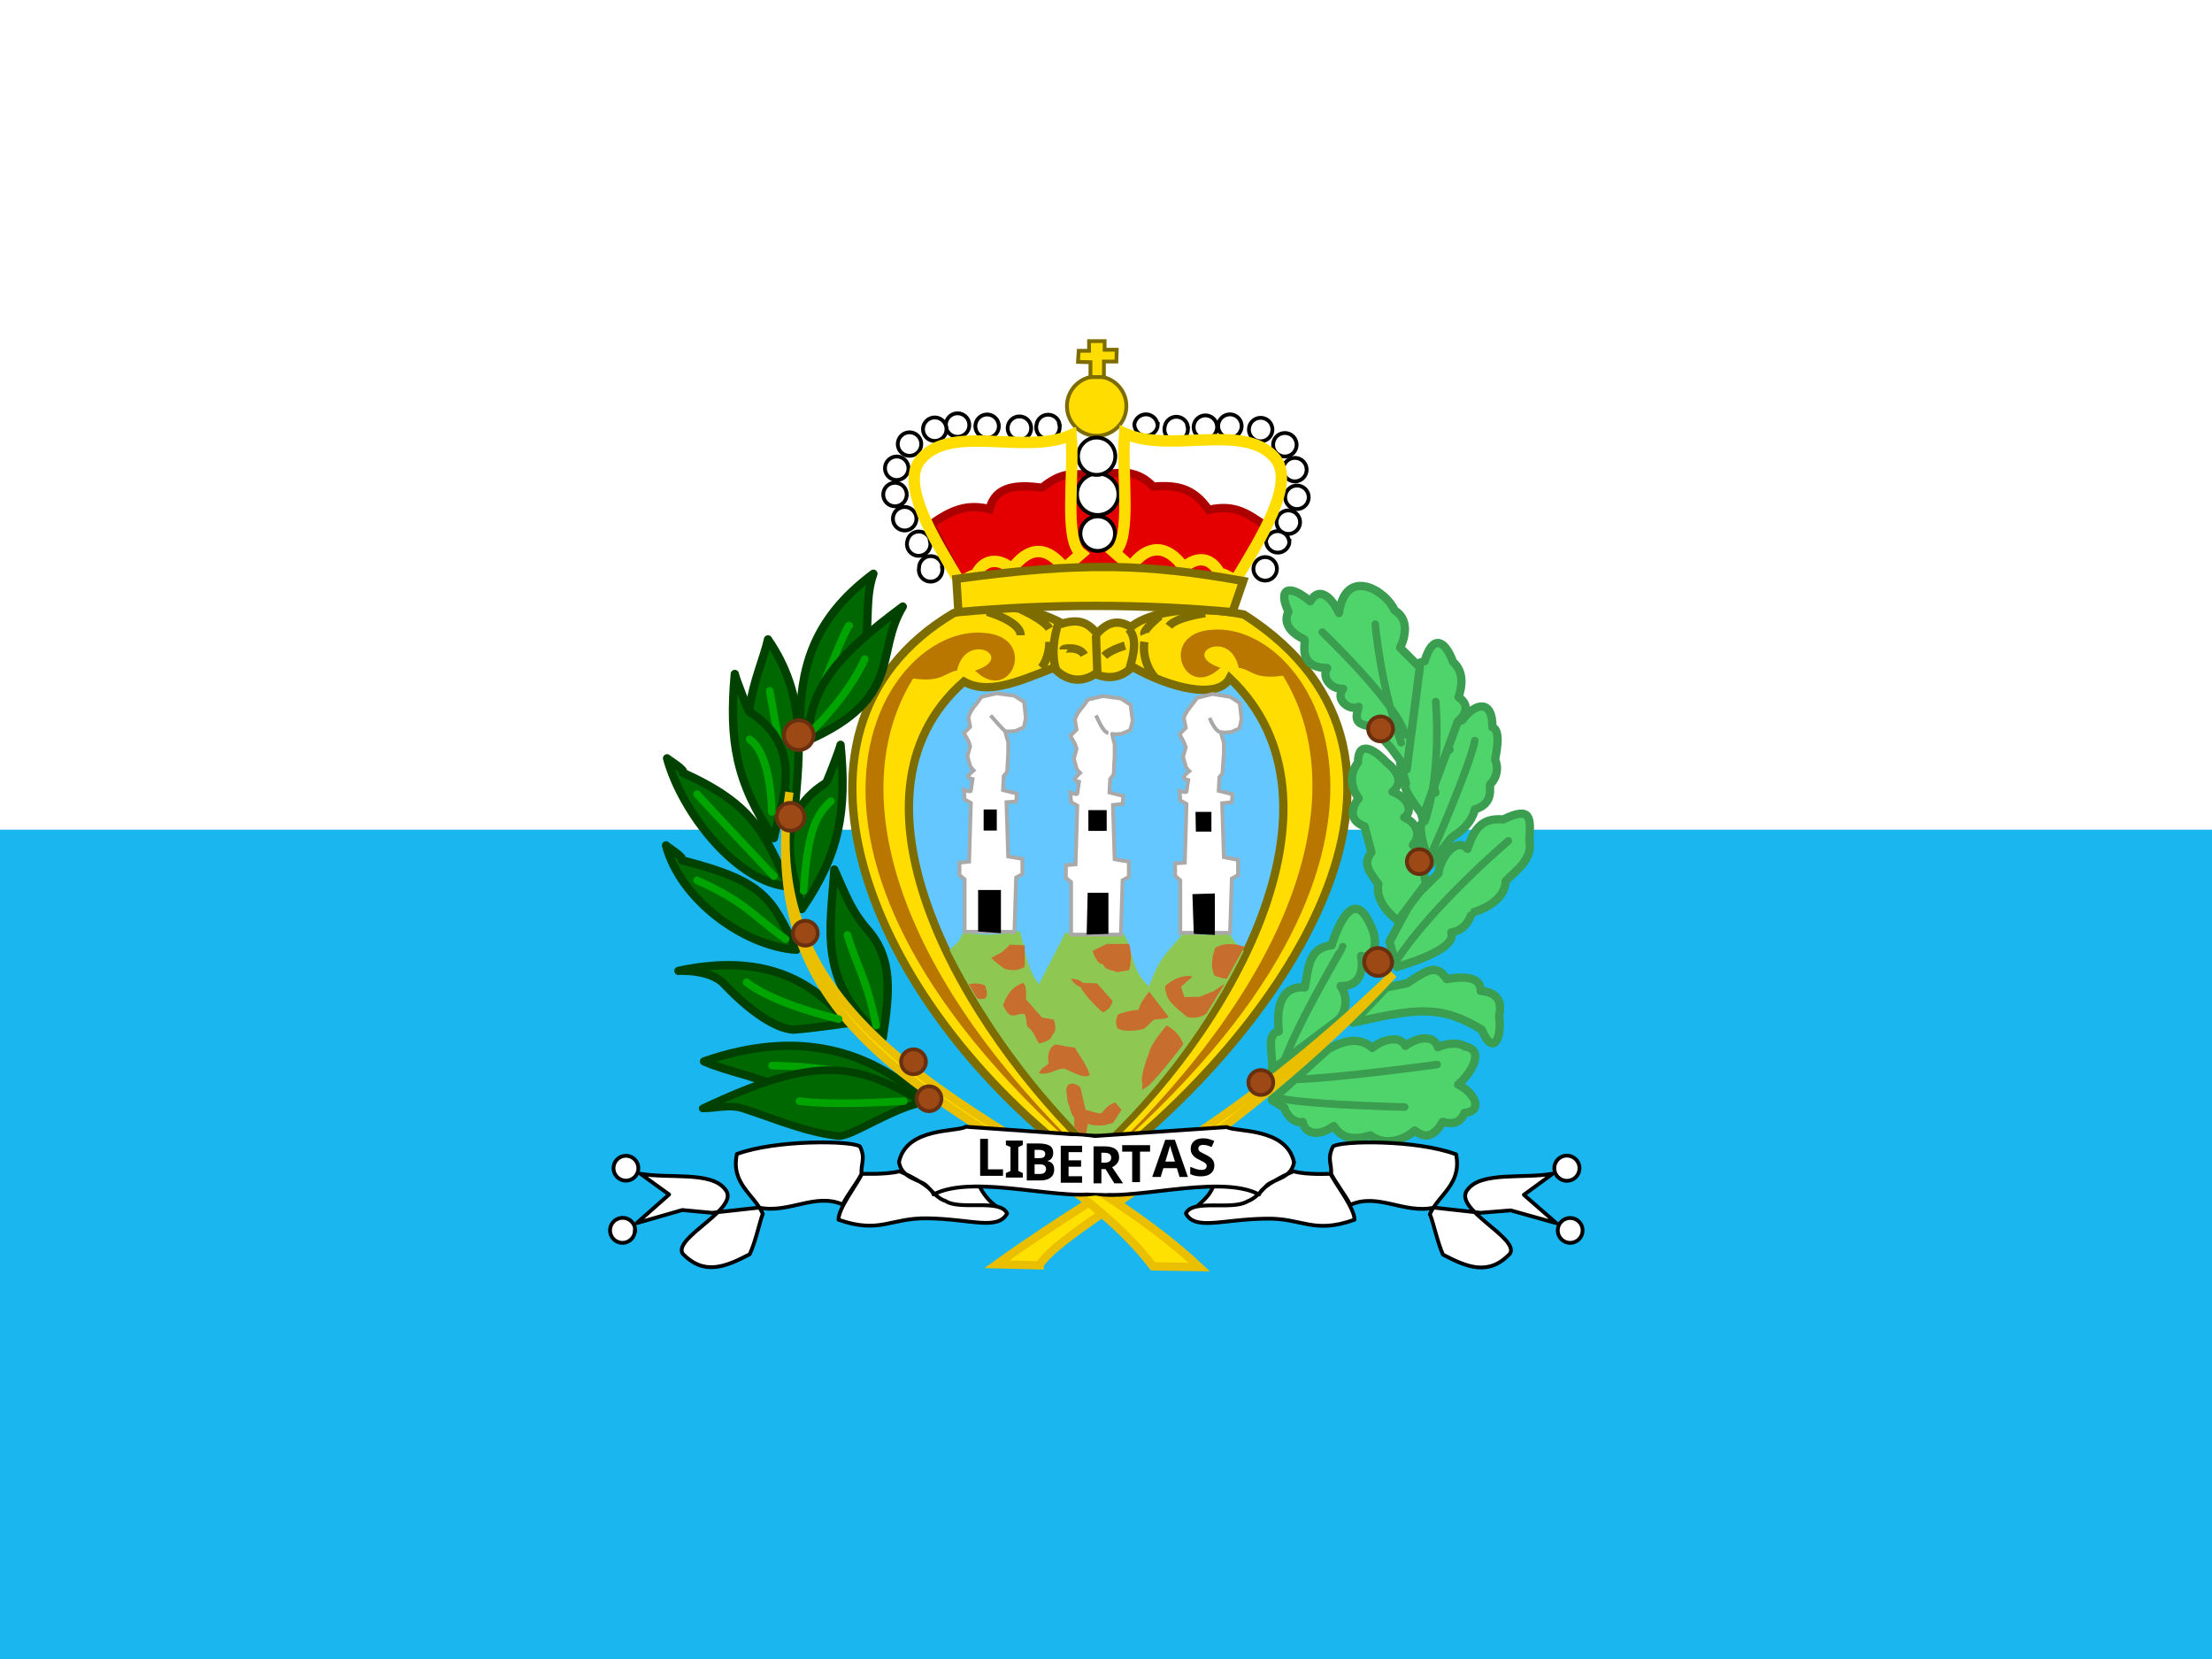
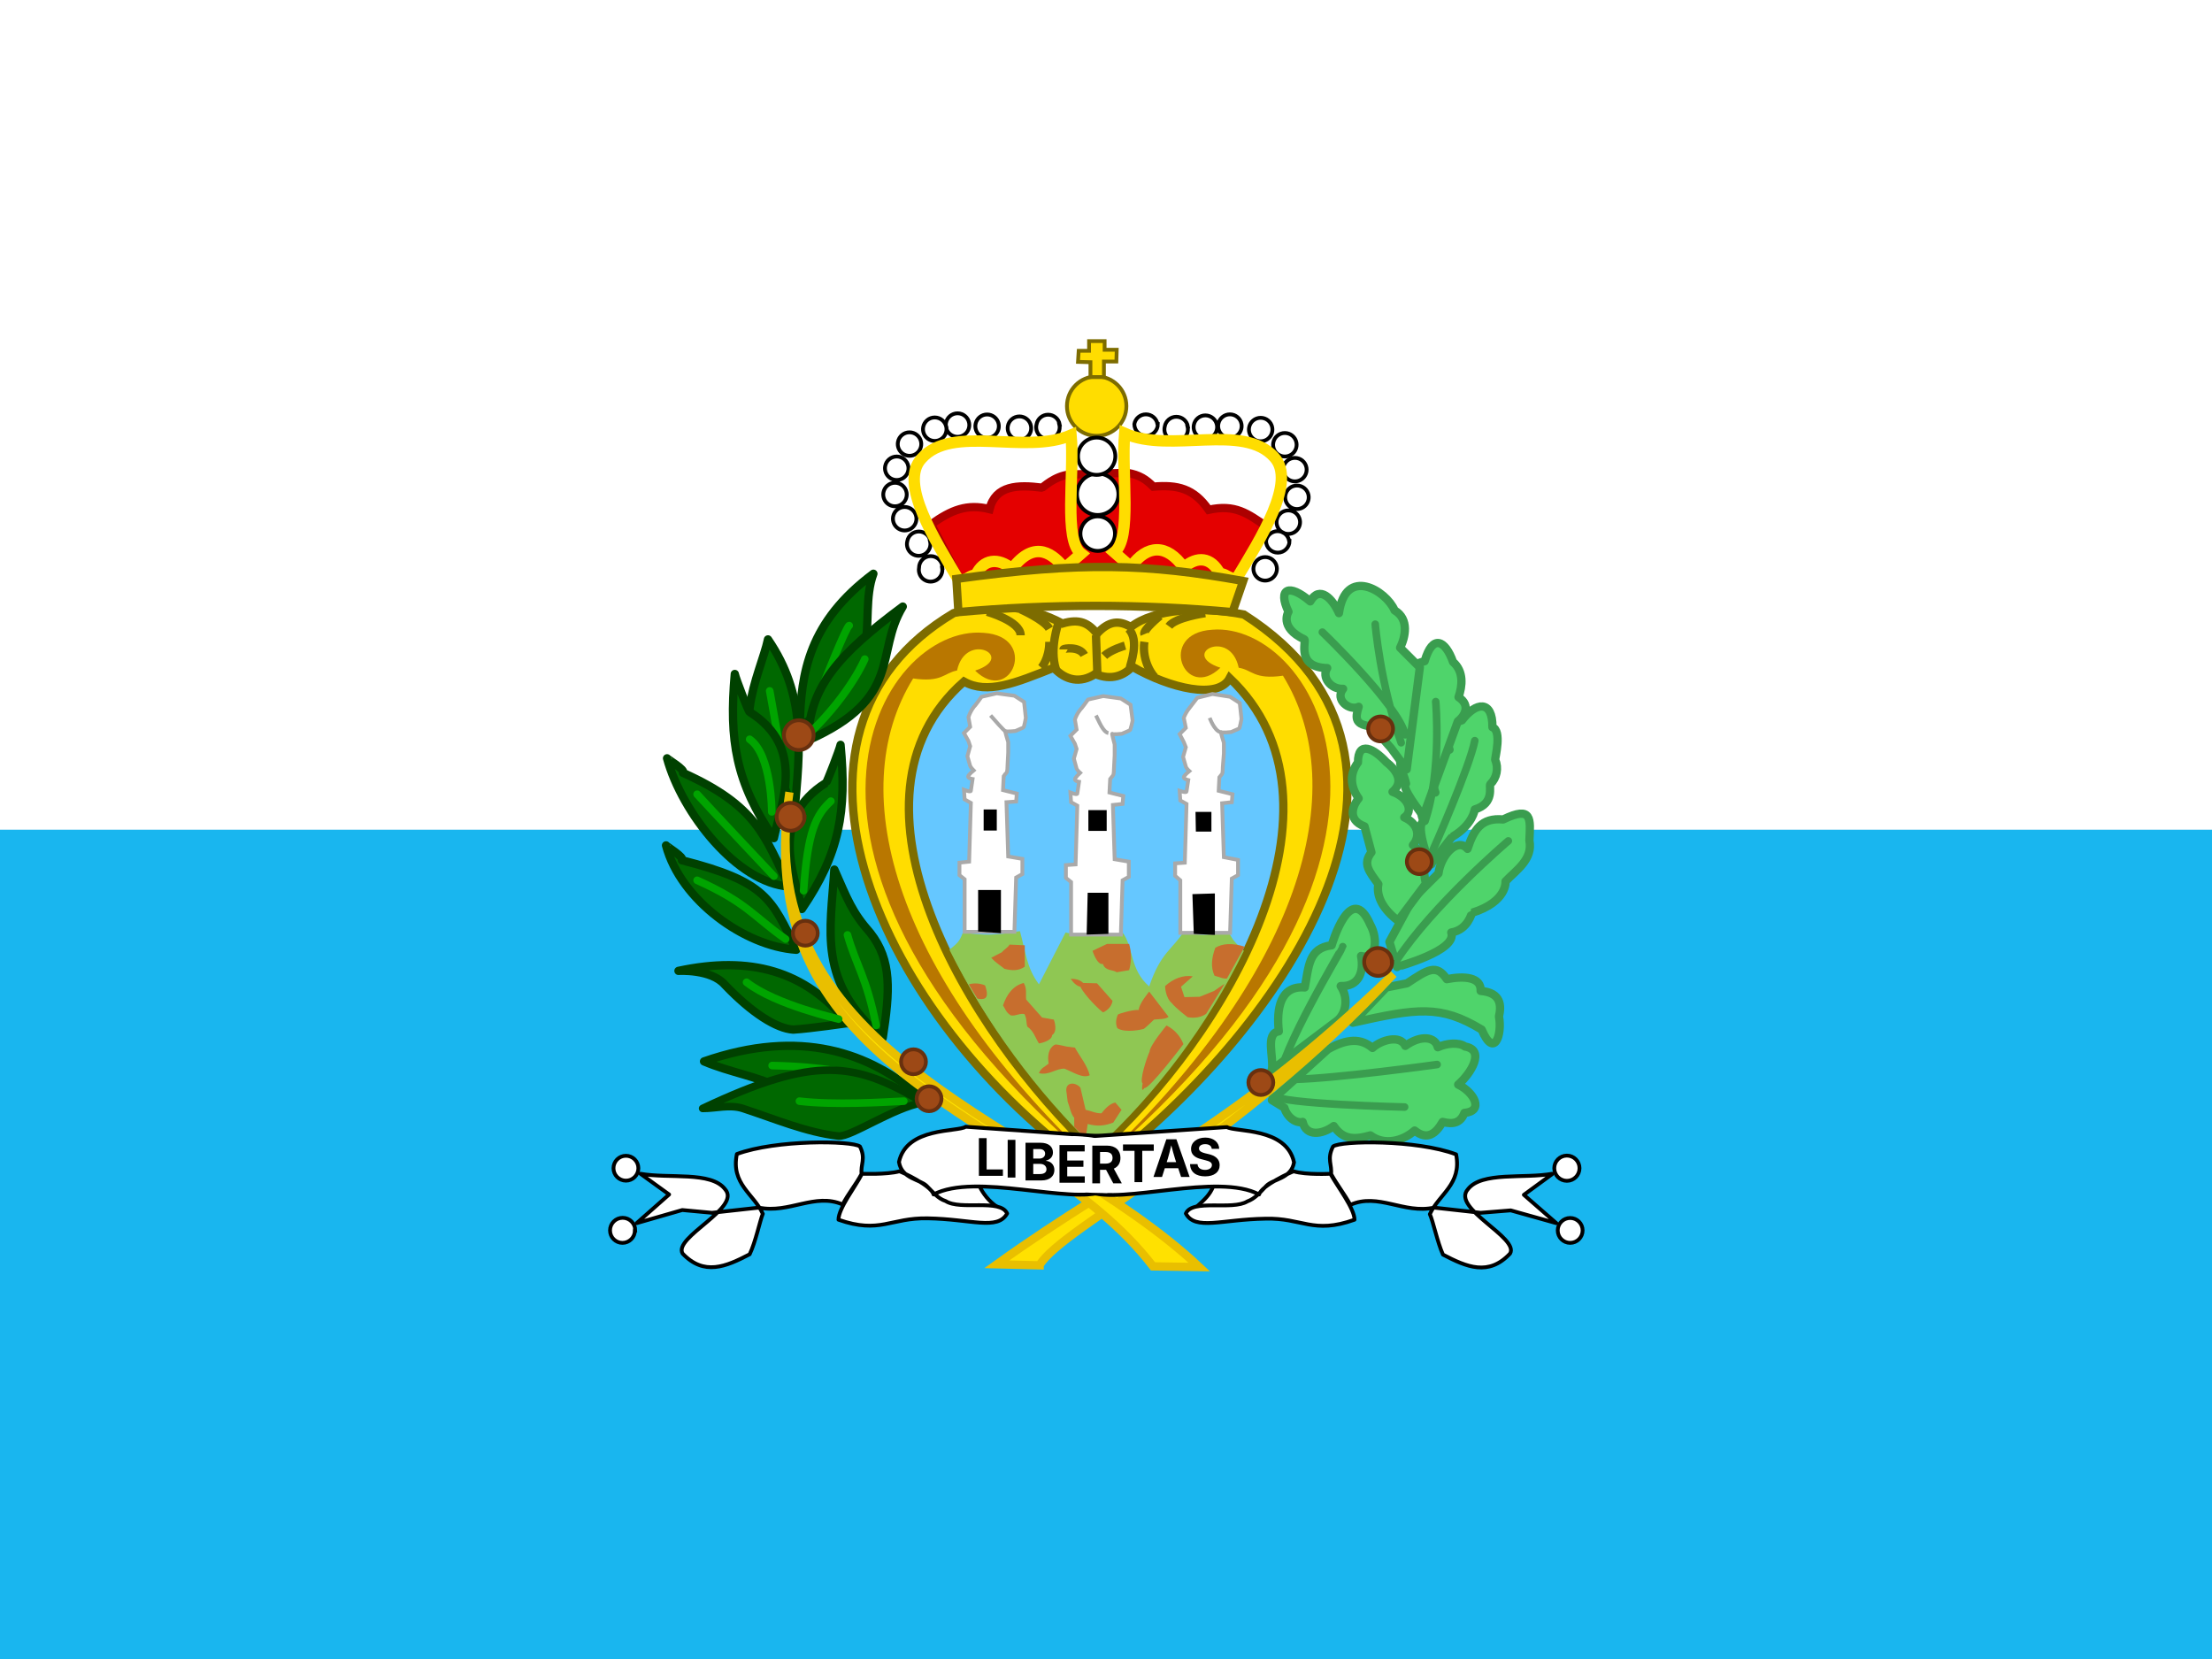
<svg xmlns="http://www.w3.org/2000/svg" id="flag-icon-css-sm" width="640" height="480">
  <g fill-rule="evenodd" stroke-width="1pt">
    <path fill="#19b6ef" d="M0 240h640v240H0z" />
    <path fill="#fff" d="M0 0h640v240H0z" />
  </g>
  <path fill="#fd0" fill-rule="evenodd" stroke="#7d6c00" stroke-width="2.4" d="M317 339.2C369.6 300 426 220 359.9 177.8c-12.3-2.4-26-1.7-32.7 3.6-3.5-2-6.3-1.8-9.8 1.9-2.5-3-5-4.4-10-2.9a40.8 40.8 0 0 0-31.5-3C218 211.8 253.4 294 317 339.1z" />
  <g stroke="#3a9d4f">
    <path fill="#4fd46b" fill-rule="evenodd" stroke-linejoin="round" stroke-width="2.4" d="M414 250.1s6-8 6.2-8c5.9-3.4 6.5-7.9 6.5-7.9 5.9-1.8 4-6.7 4.5-7.3a6.4 6.4 0 0 0 1.4-7.1c0-.8 2-8.4-.8-9.4.1-8-4.8-7.3-8.8-2-4.2 1.2-5.1 4.7-3.6 8.5-5.5 0-5.7 8-4.1 12.4-7.3-.2-3.3 8-3.5 8.4-2.4 1.2 1.9 12.8 2.3 12.4zM368 318.3l3.6 2.2c.8 2.8 3.4 4.6 5.3 4.1 1 4.3 5.6 3.7 9 1.2 2.7 4 6 4 10.6 2.7 4 3 9.3 1.7 12.8-1.4 3.7 3 6.2.8 8.1-2.5 3 .8 5.2.3 6.3-2.6 5.7-.5 2.9-5.9-1.8-8.2 3.7-3.2 7.9-10 2-11-1.8-1.3-5.3-1-7.9.2-.7-3-4.8-3.7-9.4-.4-1.5-3.3-7-1.7-9.5.6-3.3-2.8-7.2-2.8-12.9.4L368 318.3zm0-8.7c.6-3.8-2-10.6 2-11.2-.7-6.3.3-13.3 7.5-12.7 1.2-5.9 1-11.4 7.8-12.2 0 0 5.5-19.1 11.2-5.9 2.2 3.9 1.8 10.2-2.7 9 .9 4.7-.7 8.9-5.9 8.7 2.3 3.4 1.6 7.9-1 10l-19 14.3zm33.1-23.9l6-1.2c6-4 8.5-5.7 11.5-1.2 5.1-1 10-.6 9.8 3.4 6 .5 6 4.3 5.3 7.4 1 5.3-1.4 12.3-5 3.8-11.9-7.2-18.6-6.2-37.3-2l9.7-10.2zm3.1-5.9c.2-.2 17.5-4.7 15.7-10 4.9-.8 5.9-5.7 6-5.7 10.3-3.2 9.7-9.1 9.7-9.1 2.9-3.1 8-6.3 6.9-11.8.3-6.3.9-10.2-7.6-6.1-6.3-.6-8.5 3-10.3 8.5-3-3.5-7.8 2.1-8.4 7.1 0 0-7.7 7.6-7.7 7.8l-6.5 12 2.2 7.3z" />
    <path fill="#4fd46b" fill-rule="evenodd" stroke-linejoin="round" stroke-width="2.4" d="M404.5 266.4c-4.1-3.1-6.4-6.9-5.7-10.6-2.7-3.7-4.6-5.9-2-9.2l-2-7.5c-5.4-2-3.1-6.5-1.7-8.1-2.5-3.5-2.6-7.2-.2-10.4 0-6.5 4.6-4 8.3 0 0 0 6.4 4.5 1.7 8.5 4.7 1.7 6 5.7 3.4 7.4 4.1 1.8 4.7 5.5 2.5 8 4.1 3.2 2.6 7.4 3.8 11.1l-8.1 10.8z" />
    <path fill="#4fd46b" fill-rule="evenodd" stroke-linejoin="round" stroke-width="2.4" d="M411.8 236c-.2-.1-6.9-8.7-5-9.3-.5-2.6-2.5-5.5-1.3-8.1-3.3-3.4-3.4-7.3-.8-10.4-2.2-3-1.2-7.1 1.8-9.8-1-5 2.6-6.2 5.7-7.1 2.3-8 6-6 8.2.2 3.2 2.8 2.7 7 1.6 10.2 3.8 2.5 1.5 5.7-.2 7l-10 27.4z" />
    <path fill="#4fd46b" fill-rule="evenodd" stroke-linejoin="round" stroke-width="2.4" d="M410.8 193.1l-5.7-5.7c1.5-3 2.7-8.3-1.6-10.8-2.4-5.7-14.2-12.9-16.1.8-1.8-4.1-5.6-8.2-8.3-3.4-6.2-5.3-9.5-3.7-6.3 3 0 0-2.9 4.5 4.6 8 .6.6-2.4 8.1 6.6 8.3-1.7 2.6 1 6.2 4.6 6-2.5 3.1 1.8 6.5 4.5 5.2-1.1 3.5-1 5.2 3.9 5.7l5.5 6.3 4.5 6.1 3.8-29.5z" />
    <path fill="none" stroke-linecap="round" stroke-width="2.2" d="M414.3 246.5c.3-.3 11-24.8 12.4-32.2M415.4 203s1.8 20-3.1 34.6m-29.7-54.7s21.9 21 24 29.7m-8.7-32s1.4 17.3 7.5 34.3m31 28.4S414.6 261.8 404 278m11.8 30s-28.8 4-41.4 4.3m32 8s-35.8-.8-38.4-3.4m20.5-43c0 .4-18.2 30.3-18.8 40" />
  </g>
  <path fill="#65c7ff" fill-rule="evenodd" stroke="#7d6c00" stroke-width="2.4" d="M316.9 333.4c-37.8-35.6-76.5-102.4-38-136.2 6.8 3.8 14.9.4 26-4 3.4 3.7 7.7 4.6 12 1.8 4.8 2 8.3.4 10.7-2.1 11 6.3 24.9 9.6 28.2 3.3 37.8 36-.6 103.2-39 137.3z" />
  <path fill="#8fc753" fill-rule="evenodd" d="M317 332.4a212.8 212.8 0 0 1-42.3-57.6c2-1.7 2.9-2.2 3.9-5 5.8.8 8.9 1 16.5-.4 1.6 5.8 1.9 10.6 5.5 15.4l7.7-15a33.6 33.6 0 0 0 16.5 0c3.2 4.2 2 10.7 7.7 15.6 3.4-10 6.7-10.6 10.1-16 5 1.8 8.2 1 12.3-.3 2 2.5 1 2.4 5 6a193.7 193.7 0 0 1-42.8 57.3z" />
  <path fill="#fff" fill-rule="evenodd" stroke="#000" stroke-width="1.1" d="M272.6 164.3a3.4 3.4 0 1 1-6.7 0 3.4 3.4 0 0 1 6.8 0zm-3.5-7.7a3.4 3.4 0 1 1-6.6 0 3.4 3.4 0 0 1 6.7 0zm-4-7.1a3.4 3.4 0 1 1-6.7 0 3.4 3.4 0 0 1 6.7 0zm-2.8-7a3.4 3.4 0 1 1-6.7 0 3.4 3.4 0 0 1 6.7 0zm.5-7.6a3.4 3.4 0 1 1-6.7 0 3.4 3.4 0 0 1 6.7 0zm17.6-12.5a3.4 3.4 0 1 1-6.7 0 3.4 3.4 0 0 1 6.7 0z" />
  <path fill="#fff" fill-rule="evenodd" stroke="#000" stroke-width="1.1" d="M273.8 123.6a3.4 3.4 0 1 1-6.7 0 3.4 3.4 0 0 1 6.7 0zm-7.3 4.3a3.4 3.4 0 1 1-6.7 0 3.4 3.4 0 0 1 6.7 0zm22.4-5.4a3.4 3.4 0 1 1-6.6 0 3.4 3.4 0 0 1 6.6 0zm9.4.8a3.4 3.4 0 1 1-6.7 0 3.4 3.4 0 0 1 6.7 0zm8.2-.5a3.4 3.4 0 1 1-6.6 0 3.4 3.4 0 0 1 6.7 0z" />
  <path fill="#fd0" fill-rule="evenodd" stroke="#7d6c00" stroke-width="1.1" d="M325.9 117.5a8.6 8.6 0 1 1-17.2 0 8.6 8.6 0 0 1 17.2 0z" />
  <path fill="#fff" fill-rule="evenodd" stroke="#000" stroke-width="1.1" d="M335 122.7a3.4 3.4 0 1 1-6.8 0 3.4 3.4 0 0 1 6.7 0zm8.6.7a3.4 3.4 0 1 1-6.6 0 3.4 3.4 0 0 1 6.7 0zm8.5-.4a3.4 3.4 0 1 1-6.7 0 3.4 3.4 0 0 1 6.7 0zm7.1-.3a3.4 3.4 0 1 1-6.7 0 3.4 3.4 0 0 1 6.7 0zm8.9 1a3.4 3.4 0 1 1-6.7 0 3.4 3.4 0 0 1 6.7 0zm7 4.4a3.4 3.4 0 1 1-6.7 0 3.4 3.4 0 0 1 6.7 0z" />
  <path fill="#e40000" fill-rule="evenodd" stroke="#ac0000" stroke-width="2.4" d="M269.4 151.7l8.6 16.5h79.2l9.2-15.9c-5.4-3.7-9-6.5-16.7-4.8-4.3-6.2-9-7.3-16-6.7-2.1-2.1-4-3.4-7.6-4l-16.6.5c-4.4.4-7.8 3.8-8 3.8-7-.9-13.5-.7-15.2 6.2-6.5-1.6-11 .2-16.9 4.4z" />
  <path fill="#fff" fill-rule="evenodd" stroke="#000" stroke-width="1.1" d="M378 135.3a3.4 3.4 0 1 1-6.7 0 3.4 3.4 0 0 1 6.7 0zm.6 8a3.4 3.4 0 1 1-6.7 0 3.4 3.4 0 0 1 6.7 0zm-2.5 7.2a3.4 3.4 0 1 1-6.7 0 3.4 3.4 0 0 1 6.7 0zm-3 6a3.4 3.4 0 1 1-6.8 0 3.4 3.4 0 0 1 6.7 0zm-3.7 7.5a3.4 3.4 0 1 1-6.7 0 3.4 3.4 0 0 1 6.7 0zm-46.8-9.6a5 5 0 1 1-10 0 5 5 0 0 1 10 0z" />
  <path fill="#fff" fill-rule="evenodd" stroke="#000" stroke-width="1.1" d="M323.6 143a6 6 0 1 1-12 0 6 6 0 0 1 12 0z" />
  <path fill="#fff" fill-rule="evenodd" stroke="#000" stroke-width="1.1" d="M322.7 132a5.4 5.4 0 1 1-10.8 0 5.4 5.4 0 0 1 10.8 0z" />
  <path fill="#fd0" fill-rule="evenodd" stroke="#7d6c00" stroke-width="1.1" d="M315.5 109v-4.2l-3.6-.1.2-3.2h3v-2.8h4.5v2.5h3.5l-.1 3.4h-3.6v4.5h-4z" />
  <path fill="none" stroke="#fd0" stroke-width="3.3" d="M277.6 168.2c-7.1-12-17.6-28.4-11-35.5 8.9-10.1 29.9-1 43.3-6.8 1 11.4-2.2 30.4 2.9 34.3l-4.8 4.2c-3-3.7-8.4-8.8-15.2.2-4-3.4-8.3-2.8-10.4 1.7-2 .3-1.9 1.1-4.8 1.9zm80-.5c7.2-12 17.6-28.3 11.1-35.4-9-10.1-30-1-43.3-6.9-1 11.5 2.2 30.5-3 34.4l4.8 4.2c4.7-6.5 10.4-6.7 15.3.2 3.9-3.4 7.9-3 10.4 1.7 2 .3 1.8 1 4.8 1.8z" />
  <path fill="#fd0" fill-rule="evenodd" stroke="#7d6c00" stroke-width="2.4" d="M277.3 177.1a437 437 0 0 1 79.3 0l3.1-9c-27.7-5-46.8-5.6-83-.6l.6 9.6z" />
  <path fill="#c76e2e" fill-rule="evenodd" d="M314.1 329.4l.6-4.2c2.9.8 5 .5 7.4-.4l2.4-3.7-1.8-2.1c-1.6.3-3 1.8-4 3.1-1.6.1-3-.7-4.6-1l-1.5-6.4c-1.5-1.8-4.7-1.7-4 1.5l.3 2.5c.6 1.5.9 3.6 1.9 4.7v2.6l3.3 3.4zm1.2-18.3c-2 1-4.6-.8-7.3-1.9-2.5-.1-4.4 2-7.4 1.3.6-1.6 1.9-1.9 2.8-2.8-.7-4.1 1.5-5.5 2.1-5.5.6 0 3.1.6 3.1.6l2.4.3c1.5 2.7 3.5 5 4.3 8z" />
  <path fill="#ffe100" fill-rule="evenodd" stroke="#e9bf00" stroke-width="2.4" d="M300.8 366c7-11.4 56.2-34.4 102.4-84.2-47 45.3-76.4 56.4-114.8 84l12.4.3z" />
  <path fill="#9d4916" fill-rule="evenodd" stroke="#68300e" stroke-width="1.1" d="M368.4 313.2a3.6 3.6 0 1 1-7.2 0 3.6 3.6 0 0 1 7.2 0zm34.4-34.9a4 4 0 1 1-8.1 0 4 4 0 0 1 8 0zm11.4-29.6a3.6 3.6 0 1 1-7.1 0 3.6 3.6 0 0 1 7.1 0zM403 210.3a3.6 3.6 0 1 1-7.1 0 3.6 3.6 0 0 1 7.1 0z" />
  <path fill="#fff" fill-rule="evenodd" stroke="#a9a9a9" stroke-width="1.1" d="M279.1 269.6v-15.2l-1.5-1.2v-3.6l2.8-.3.5-17-1.8-1-.2-2.8s2 .8 2 .3l.5-3.4s-1.3-.2-1.3-.7 1.6-1.8 1.6-1.8-.8-.8-1-1.3l-.8-2.8.8-2.9-.5-1.5-1.3-2.3 1.8-1.8-.5-2.8a10 10 0 0 1 1.5-2.9c.3-.2 2.3-3 2.3-3l4.4-1 5.1.7 2.8 1.8.5 4.6s-.5 2.8-.7 2.8l-2.3 1s-2.6.3-2.9 0 .8 3.2.8 3.2v3l-.2 3.9s0 1.8-.3 2-.8 1-.8 1l-.2 4 4 1-.2 2.3-2.8.2.5 15.7 4.1.7v4.4l-1.8 1-.5 15.7h-14.4zm62.4.3v-15.2l-1.5-1.3v-3.6l2.8-.2.5-17-1.8-1-.2-2.8s2 .7 2 .2l.5-3.3s-1.3-.3-1.3-.8 1.6-1.8 1.6-1.8-.8-.7-1-1.3l-.8-2.8.8-2.8-.6-1.5-1.2-2.3 1.8-1.8-.6-2.9a10 10 0 0 1 1.6-2.8l2.3-3 4.4-1.1 5.1.8 2.8 1.8.5 4.6s-.5 2.8-.7 2.8l-2.3 1s-2.6.3-2.9 0 .8 3.1.8 3.1v3.1l-.3 3.9s0 1.7-.2 2l-.8 1-.2 3.9 4 1-.2 2.3-2.8.3.5 15.6 4.1.8v4.4l-1.8 1-.5 15.7h-14.4zm-31.6.5v-15.2l-1.5-1.2v-3.7l2.8-.2.5-17-1.8-1-.2-2.8s2 .8 2 .3l.5-3.4s-1.2-.2-1.2-.7 1.5-1.9 1.5-1.9-.8-.7-1-1.2l-.8-2.9.8-2.8-.5-1.5-1.3-2.3 1.8-1.8-.5-2.9a9 9 0 0 1 1.5-2.8c.3-.2 2.3-3 2.3-3l4.4-1 5.1.7 2.8 1.8.6 4.6s-.6 2.8-.8 2.8l-2.3 1s-2.6.3-2.8 0 .7 3.1.7 3.1v3.1l-.2 3.9s0 1.8-.3 2l-.8 1-.2 3.9 4 1-.2 2.3-2.8.3.5 15.7 4.1.7v4.4l-1.8 1-.5 15.7H310z" />
  <path fill-rule="evenodd" d="M283 269.5v-12h6.6V270l-6.7-.5zm31.4 1l.3-12.2h6v11.9l-6.3.2zm31-.3l-.4-11.5 6.5-.2v12l-6-.3zm-60.8-36h3.8v6.1h-3.8zm30.3.2h5.3v6h-5.3zm31 .5h4.6v5.7H346z" />
  <path fill="none" stroke="#a8a8a8" stroke-width="1.1" d="M286.6 207c4 4.6 4.3 4.6 4.3 4.6m26.2-4.6c.8 1.5 2 4.8 3.6 5.1m29.3-4.4s1.3 3.6 3 4.1" />
  <path fill="#b97700" fill-rule="evenodd" d="M282.2 194c12-3.9-2.8-11.6-5.3 0-3.8.7-4.3 3.5-12.7 2.3-20.4 33-5.3 86.5 54.1 141.8-106.4-90.6-63.2-157.6-33.7-155 16 1 8 21-2.4 11z" />
  <path fill="none" stroke="#7d6c00" stroke-width="2.4" d="M285.6 177s9.7 2.7 9.7 6.8m0-7.5s6.8 3 8.3 5.6m45.1-4.5s-8.6 1.2-10.5 3.8m-2.6-3s-5 4.1-4.5 5.3m3.4 12.7c-.8-.3-4.2-4.9-3.4-10.5m-29.8 7.5s2.3-2.6 2.3-7.5m13.5-1.9l.4 11m9.4-1.6c0-.7 3-7.9-.4-11.3m-20.3-1.5s-2.6 7.2-.7 13.2m20-6.8s-4.2 1.2-6 3m-11.8-1.9c0-.3 4.6-1 6 1.6" />
  <path fill="#c76e2e" fill-rule="evenodd" d="M300.6 301.9c.2 0 3.8-.7 3.8-2.4 1.8-1.2.5-4.5.5-4.5l-3.4-.6-4.6-5.2c-.2-1.6.3-3.1-.7-4.8-3.2.8-5 3.5-6 6.5.7 1 .8 2 2.3 2.9 1.5.2 2.5-.7 3.9-.4.7 1.3.5 2.4.8 3.6 1.9 1.3 2.3 3.2 3.4 4.9zm-4.1-22.2v-6.2l-4.4-.2c-.6 1-1.6 1.4-2.2 2.2l-3.1 1.6c1.3 1.5 2.9 2.4 3.8 3.2 2.3.6 4.1.6 5.9-.6zm-13.8 9.1l-2.4-4a7.2 7.2 0 0 1 4.7.3s1 2.5.3 3.4c-.4.9-2.7.5-2.6.3zm36.5 4.1c1.3-.6 2.4-1.7 2.7-3.3l-4.5-5.1-4-.1c-1-1-2.4-1.2-3.6-1.2 0 0 1.2 2 2.8 2.3 1.2 2.6 6.2 7.4 6.6 7.4zm4.3.6c0-.1 4-1.4 6-1.3-.1-1.6 3-5.3 3-5.3l5.6 7.3c-1 .8-2.8.6-4.2.8 0 0-2.7 2.6-3 2.7s-5.2 1.3-7.6-.2c-1-2 .3-4.3.2-4zm3.2-12.8c.6-2.3.8-4.6 0-7.6h-6.4l-4.2 2s1.3 4.2 3 3.8c.7 2.1 2.9 1.6 4 2.4l3.6-.6zm24.9-6.4c-1 2.7-1.4 5.5-.2 8 1.2.3 2.6 1 3.6.8l5.1-9.2c-3.5-1.1-6.4-1-8.6.4z" />
  <path fill="#b97700" fill-rule="evenodd" d="M353.1 193.2c-12-3.9 2.8-11.7 5.3 0 3.9.6 4.4 3.5 12.8 2.3 20.3 33 5.2 86.5-54.2 141.8 106.5-90.6 63.2-157.6 33.7-155.1-16 1-8 21 2.4 11z" />
  <path fill="#c76e2e" fill-rule="evenodd" d="M354.3 284.7c-.2 0-3 2-3 2l-4.2 1.7-4.4.1-1-3 3.4-3c-2.8-.5-5.7.7-8 2.8 0 0 0 3.3 2 5 1.1 1.4 4.5 4 4.5 4 2 .4 4.1 0 5.4-1l5.3-8.6zm-23.2 30.1c1.4.4 11.3-12.7 11.3-12.7a10 10 0 0 0-4.9-5.4s-4.8 5.7-4.9 7.6c-.8 1.7-3 8.3-2 9.2-.1.2-.5 2.9.5 1.3z" />
  <path fill="#006800" fill-rule="evenodd" stroke="#004100" stroke-linejoin="round" stroke-width="2.4" d="M266.4 317.4c-14.8-12.9-34.8-20-62.7-10.3 7.5 3.2 15.6 4.3 22.5 7.9l40.2 2.4z" />
  <path fill="none" stroke="#00a400" stroke-linecap="round" stroke-width="2.2" d="M223.4 308.3c29.3.6 37.8 7.9 36.3 6.7" />
  <path fill="#006800" fill-rule="evenodd" stroke="#004100" stroke-linejoin="round" stroke-width="2.2" d="M267 319c-8.8 1.6-20.8 10-24.4 9.7-9.5-1.1-18.5-5-27.7-8-3.8-1.2-7.7 0-11.6 0 32.8-15.5 44-13.4 63.7-1.8z" />
  <path fill="#006800" fill-rule="evenodd" stroke="#004100" stroke-linejoin="round" stroke-width="2.4" d="M245.4 296s-11 1.6-15.9 1.9c-4.8-.3-12-4.8-19.8-13-4-4.6-13.4-4-13.4-4 20.6-4.4 36.7-.2 49 15.2zm-15-21.2c-14.9-1-33.5-14.3-37.7-30.2 0 .2 5.5 3.5 4.6 4.3 24.4 6.2 26 11.2 33.1 25.9zm25 25.5c2.1-13.5 2.7-22.4-3.6-30.4-5.3-6-6.6-9.7-10.4-18.3-1.1 17.8-5 32.5 14 48.7zM232 263c11-16.1 13-28.3 11.2-47.5-.3 1.5-4 11-4.2 11-16.5 10.3-9.2 26.5-7 36.5z" />
  <path fill="#006800" fill-rule="evenodd" stroke="#004100" stroke-linejoin="round" stroke-width="2.4" d="M222.2 185c11 16.1 9.4 31.3 7.6 50.5-.3-1.5-4-11-4.2-11-16.5-10.3-5.5-29.5-3.4-39.5z" />
  <path fill="#006800" fill-rule="evenodd" stroke="#004100" stroke-linejoin="round" stroke-width="2.4" d="M231.3 210c26.8-13.6 16.5-30.7 21.4-44-18.6 13.9-21 28.6-21.3 44z" />
  <path fill="none" stroke="#00a400" stroke-linecap="round" stroke-width="2.2" d="M235 206.6c3.4-9.5 10-25.6 10.7-25.6M227 226.4c-.6-6.7-4-24.7-4.3-26.5" />
  <path fill="#006800" fill-rule="evenodd" stroke="#004100" stroke-linejoin="round" stroke-width="2.4" d="M228.3 256.5c-15-1-31-21.3-35.3-37.1 0 .2 5.5 3.4 4.6 4.2 21.4 9.6 23.6 18.2 30.7 32.9zm-4.4-14c-11-16.1-13-28.3-11.3-47.5.3 1.5 4 11 4.3 11 16.4 10.3 9.1 26.5 7 36.5zm9.9-28.3c27.7-12.3 19.2-25.2 27.4-38.7-18.6 13.8-27.1 23.4-27.4 38.7z" />
  <path fill="none" stroke="#00a400" stroke-linecap="round" stroke-width="2.2" d="M235 211.4c11.3-11.2 15.2-20.7 15.2-20.7" />
  <g fill-rule="evenodd">
    <path fill="#ffe100" stroke="#e9bf00" stroke-width="2.4" d="M333.6 366.4l13.4.2c-44.7-42-130.5-60.2-118.6-137.4-12.3 83.7 70.1 91.5 105.2 137.2z" />
    <path fill="#9d4916" stroke="#68300e" stroke-width="1.1" d="M235.4 212.7a4.3 4.3 0 1 1-8.6 0 4.3 4.3 0 0 1 8.6 0zm-2.6 23.6a4 4 0 1 1-8.1 0 4 4 0 0 1 8 0zm3.8 33.7a3.6 3.6 0 1 1-7.2 0 3.6 3.6 0 0 1 7.2 0zm31.3 37.2a3.6 3.6 0 1 1-7.2 0 3.6 3.6 0 0 1 7.2 0zm4.5 10.7a3.6 3.6 0 1 1-7.2 0 3.6 3.6 0 0 1 7.2 0z" />
  </g>
  <g fill="#fff" fill-rule="evenodd">
    <g stroke="#000" stroke-width="1.1">
      <path d="M288.2 349a15.5 15.5 0 0 1-4.8-5.8l-14-1.5-.2 8 19-.7z" />
      <path stroke-linejoin="round" d="M185.3 339.6c8.2 1.5 20.5-.8 24.5 4.5 4.8 5.4-15.1 13.9-12.3 18.6 6.2 6.5 12.5 3.8 19.4.2 1.7-3.5 3-9.8 3.8-11.7-2.5-5.7-9.3-8.6-7.5-17.3 11.3-4.2 33.2-3.9 35.6-2.2 1.8 3.6.1 5.2.5 8.1-1.9 3.7-6.7 9.8-6.7 13.1 12 4.2 15-.6 25.8-.4 12.6.2 20.2 3.6 23-1.4-2-4.4-13.5-.8-17.8-3.6-2.2-.7-3.6-2.5-5.5-4.4s-7.2-2-8-6.9c2.2-10.2 17-8.6 19.3-10.2l38.4 2.7c7-.2 11 12.3 1.5 16-9.4 3.8-37.1-5.5-49.2.9-.6-2.6-9.3-6.6-9.9-6.7-3.7 1-10.9.7-10.9.7-1.7 3.2-3.8 5.6-5.5 8.9-8-3.5-15.5 2.7-24.2.9l-13.6 1.5-8.6-.8-13.2 3.8 9.4-8.3-8.3-6z" />
      <path d="M184.7 338a3.6 3.6 0 1 1-7.2 0 3.6 3.6 0 0 1 7.2 0zm-1 18a3.6 3.6 0 1 1-7.2 0 3.6 3.6 0 0 1 7.3 0z" />
    </g>
    <g stroke="#000" stroke-width="1.1">
      <path d="M346.3 349.1c2.3-2.1 3.8-3.5 4.7-5.8l14-1.6.3 8-19-.6z" />
      <path stroke-linejoin="round" d="M449.1 339.6c-8.1 1.5-20.4-.7-24.4 4.5-4.9 5.5 15 14 12.2 18.6-6.2 6.6-12.5 3.9-19.4.3-1.6-3.5-2.9-9.8-3.8-11.7 2.6-5.8 9.3-8.6 7.6-17.3-11.4-4.3-33.3-4-35.6-2.3-1.9 3.7-.2 5.3-.6 8.2 2 3.6 6.8 9.8 6.8 13-12 4.3-15.1-.6-25.8-.3-12.6.2-20.3 3.5-23-1.5 1.9-4.3 13.4-.8 17.8-3.5 2.2-.8 3.6-2.5 5.5-4.5s7.2-2 8-6.8c-2.2-10.2-17-8.7-19.4-10.2l-38.4 2.6c-7-.2-10.9 12.3-1.5 16.1 9.4 3.8 37.2-5.6 49.2.8.7-2.6 9.3-6.5 10-6.7 3.6 1.1 10.8.7 10.8.7 1.8 3.3 3.8 5.7 5.6 9 8-3.6 15.5 2.7 24.2.8l13.5 1.5 8.7-.7 13.2 3.7-9.4-8.2 8.2-6z" />
      <path d="M449.7 338a3.6 3.6 0 1 0 7.3 0 3.6 3.6 0 0 0-7.3 0zm1 18a3.6 3.6 0 1 0 7.2 0 3.6 3.6 0 0 0-7.2 0z" />
    </g>
    <path d="M317 329.3c-3.2-.6-4.4-.4-6.6-.6l-5.1 15.8c8 .7 15.3.7 15.3.7-4.8-1-3.7-15.8-3.6-15.9z" />
  </g>
-   <g font-family="Trebuchet MS" font-size="9" font-weight="bold">
+   <g font-family="Inter" font-size="9" font-weight="bold">
    <text x="448.6" y="344.3" transform="translate(-465 -233.3) scale(1.6657)">
      <tspan x="448.6" y="344.3">L</tspan>
    </text>
    <text x="453.6" y="344.6" transform="translate(-465 -233.3) scale(1.6657)">
      <tspan x="453.6" y="344.6">I</tspan>
    </text>
    <text x="456.7" y="345.1" transform="translate(-465 -233.3) scale(1.6657)">
      <tspan x="456.7" y="345.1">B</tspan>
    </text>
    <text x="462.6" y="345.5" transform="translate(-465 -233.3) scale(1.6657)">
      <tspan x="462.6" y="345.5">E</tspan>
    </text>
    <text x="468.3" y="345.6" transform="translate(-465 -233.3) scale(1.6657)">
      <tspan x="468.3" y="345.6">R</tspan>
    </text>
    <text x="473.9" y="345.4" transform="translate(-465 -233.3) scale(1.6657)">
      <tspan x="473.9" y="345.4">T</tspan>
    </text>
    <text x="479.3" y="344.5" transform="translate(-465 -233.3) scale(1.6657)">
      <tspan x="479.3" y="344.5">A</tspan>
    </text>
    <text x="485.5" y="344.3" transform="translate(-465 -233.3) scale(1.6657)">
      <tspan x="485.5" y="344.3">S</tspan>
    </text>
  </g>
  <path fill="none" stroke="#00a400" stroke-linecap="round" stroke-width="2.2" d="M231.3 318.6c10.1 1.2 24.1.3 30.2 0M216 284.2c8.6 6.7 27.1 10.7 26.8 10.7m10.7 1.8c-2.8-14-5.8-17.4-8.3-26.2m-43.5-15.8c14.3 6.4 16.5 10.6 25.6 17m5.2-14c1.2-17.3 3.6-21.9 7.9-25.9m-38.7-2c5.2 5.7 22.2 23.7 22.2 23.7m-7-39.6c6.4 4.5 6.4 21 6.4 21" />
</svg>
